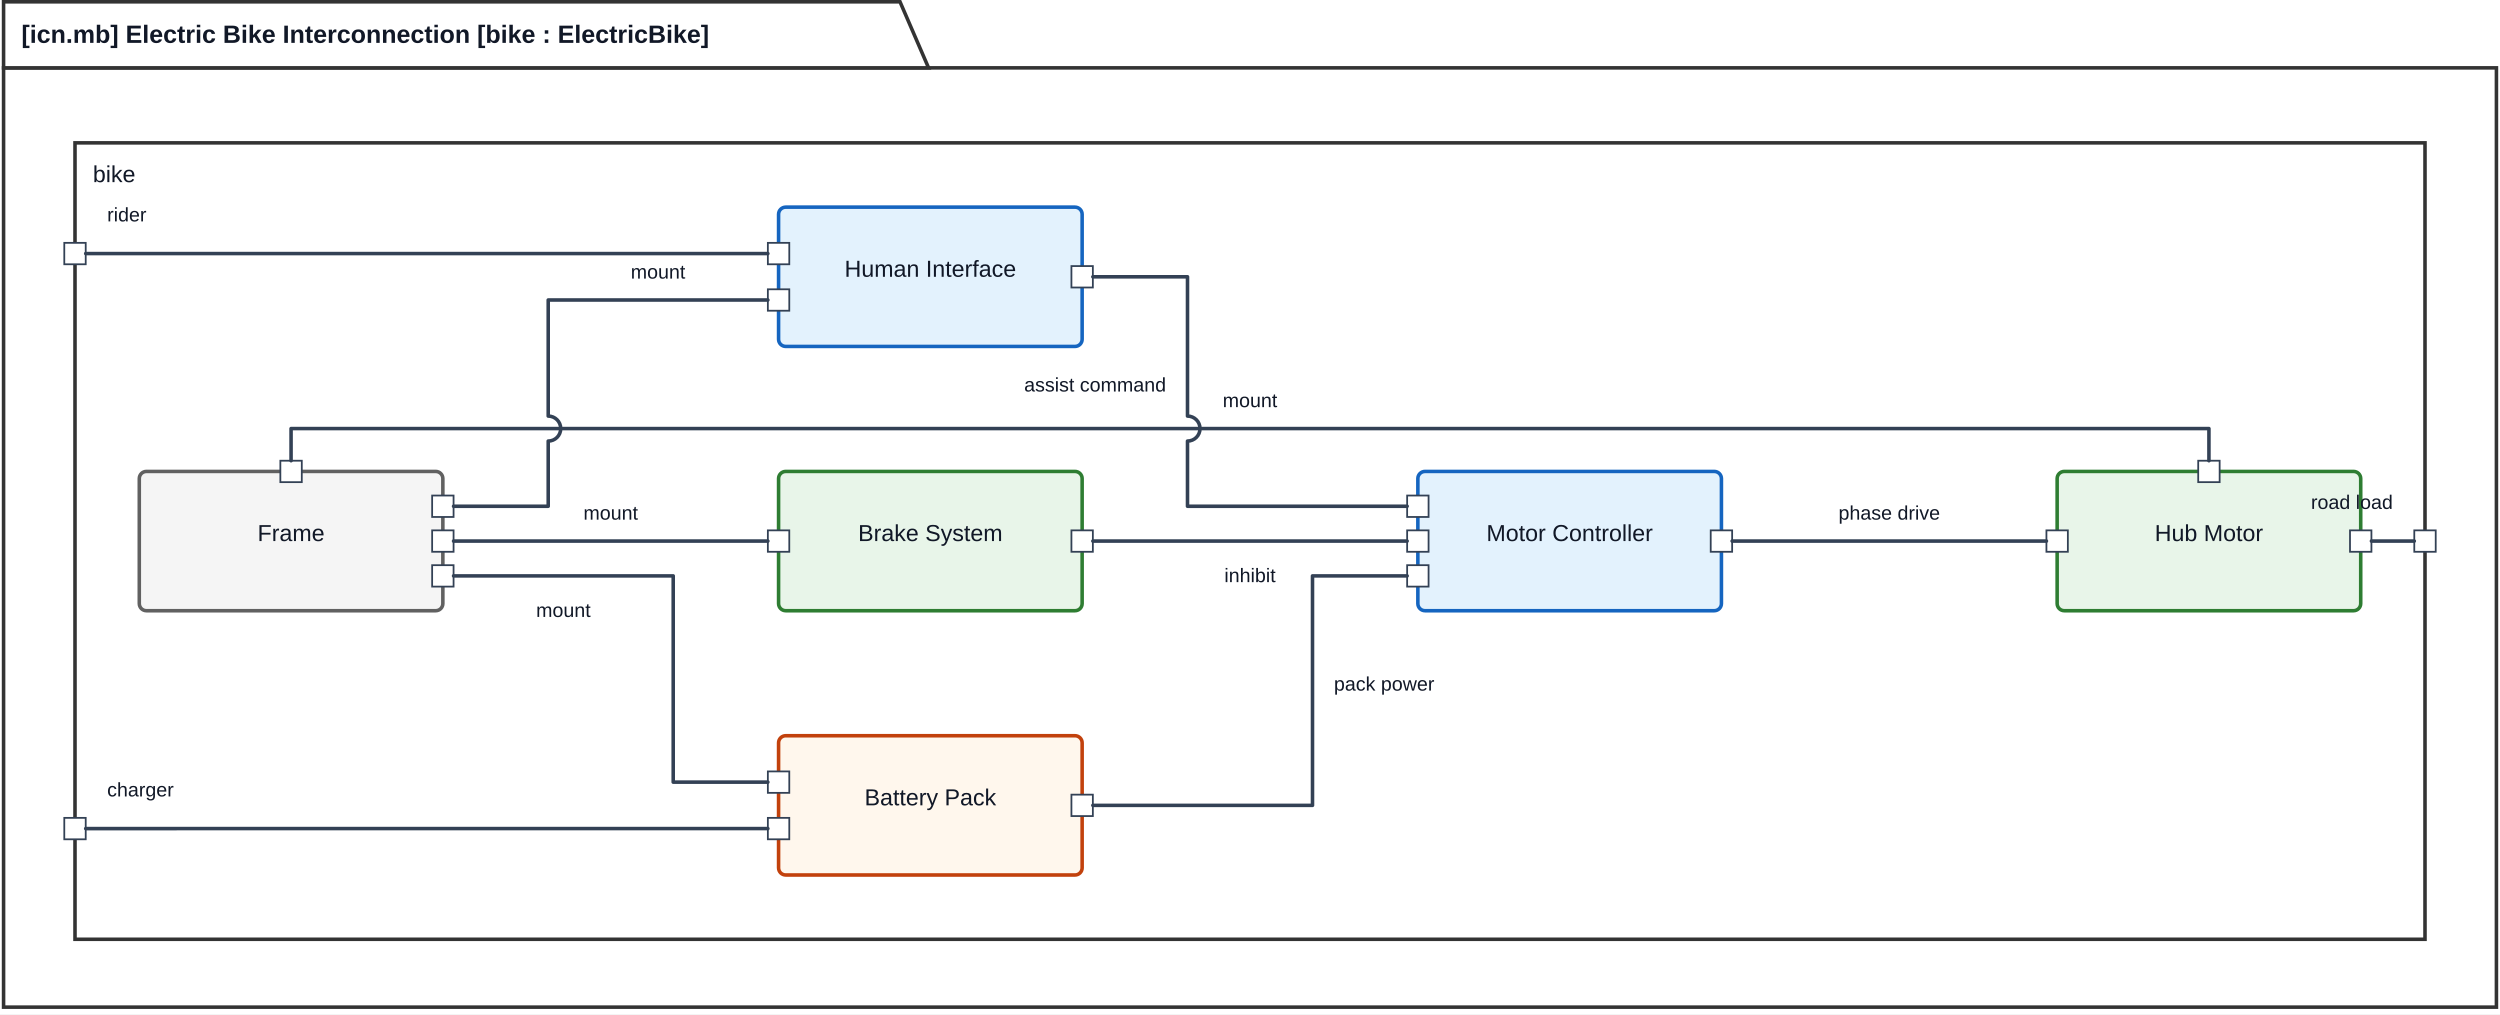
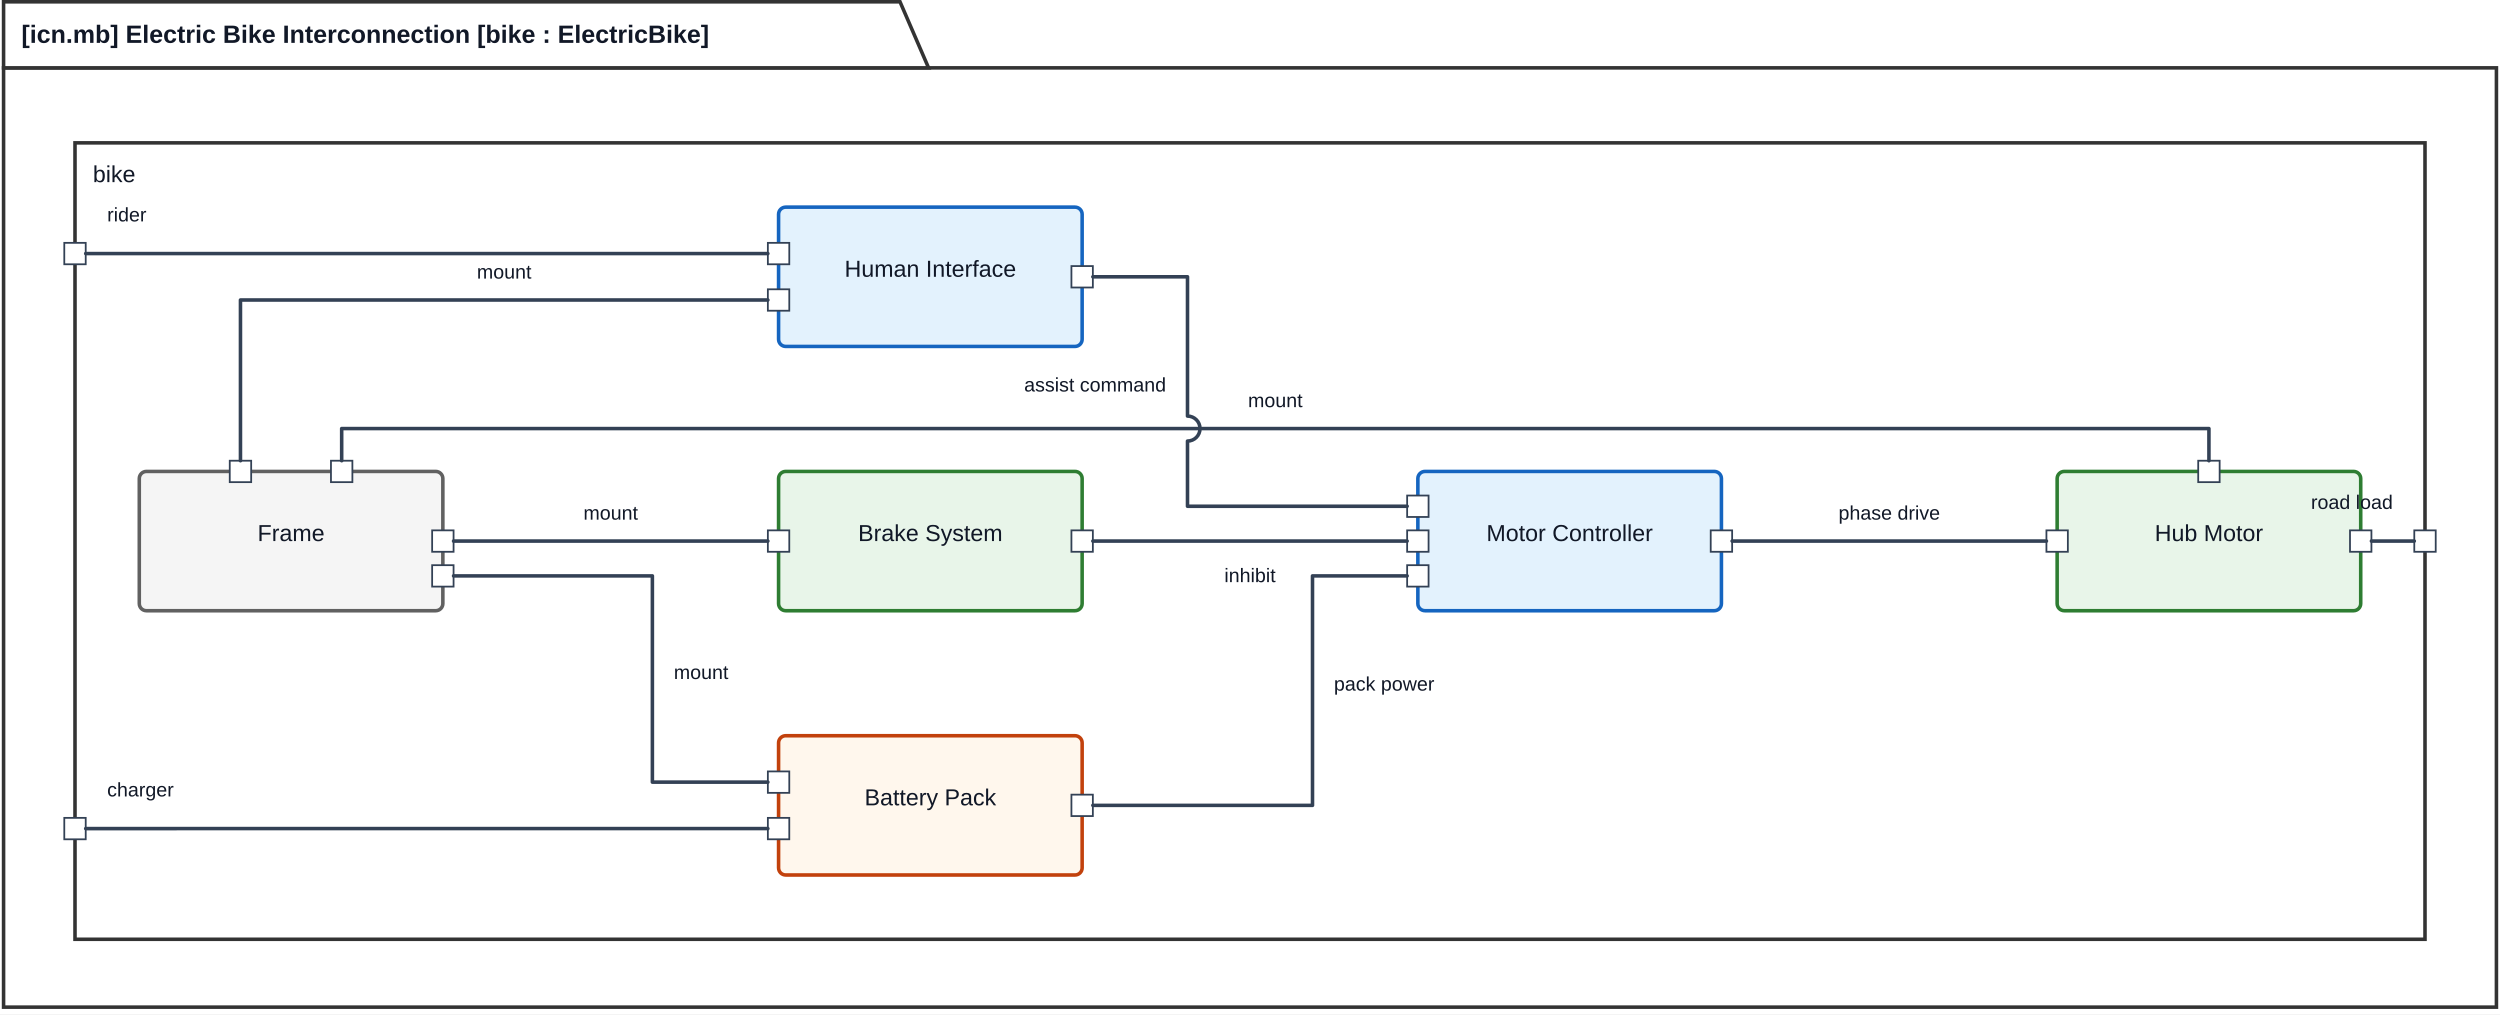
<svg xmlns="http://www.w3.org/2000/svg" width="1400" height="568" viewBox="0 0 1400 568">
  <defs>
    <style>text{font-family:Arial,Helvetica,sans-serif;fill:#111827}.label{font-size:13px}.small{font-size:11px}.header{font-size:14px;font-weight:600}</style>
    <marker id="arrow" markerWidth="8" markerHeight="6" refX="8" refY="3" orient="auto">
      <polygon points="0 0,8 3,0 6" fill="#1D4ED8" />
    </marker>
    <marker id="arrow-dark" markerWidth="8" markerHeight="6" refX="8" refY="3" orient="auto">
      <polygon points="0 0,8 3,0 6" fill="#334155" />
    </marker>
    <marker id="composition" markerWidth="12" markerHeight="12" refX="0" refY="6" orient="auto" markerUnits="strokeWidth">
      <polygon points="0 6,6 0,12 6,6 12" fill="#111827" stroke="#111827" />
    </marker>
  </defs>
  <rect x="0" y="0" width="1400" height="568" fill="#FFFFFF" />
  <rect x="2" y="38" width="1396" height="526" fill="none" stroke="#333333" stroke-width="2" />
  <path d="M 2 1 H 504 L 520 38 H 2 Z" fill="#FFFFFF" stroke="#333333" stroke-width="2" />
  <text class="header" x="12" y="24">[icn.mb] Electric Bike Interconnection [bike : ElectricBike]</text>
  <rect x="2" y="38" width="1396" height="528" fill="none" stroke="#333333" stroke-width="0" />
  <g transform="translate(2,40)">
    <rect id="boundary" x="40" y="40" width="1316" height="446" rx="0" fill="#FFFFFF" stroke="#333333" stroke-width="2" />
    <text class="label" x="50" y="62">bike</text>
    <rect id="bnd--humanInterface" x="34" y="95.994" width="12" height="12" fill="#FFFFFF" stroke="#334155" stroke-width="1" />
    <rect id="bnd--batteryPack" x="34" y="418.006" width="12" height="12" fill="#FFFFFF" stroke="#334155" stroke-width="1" />
    <rect id="bnd--hubMotor" x="1350" y="257" width="12" height="12" fill="#FFFFFF" stroke="#334155" stroke-width="1" />
    <rect id="humanInterface" x="434" y="76" width="170" height="78" rx="4" fill="#E3F2FD" stroke="#1565C0" stroke-width="2" />
    <text class="label" text-anchor="middle" x="519" y="115">Human Interface</text>
    <rect id="brakeSystem" x="434" y="224" width="170" height="78" rx="4" fill="#E8F5E9" stroke="#2E7D32" stroke-width="2" />
    <text class="label" text-anchor="middle" x="519" y="263">Brake System</text>
    <rect id="batteryPack" x="434" y="372" width="170" height="78" rx="4" fill="#FFF7ED" stroke="#C2410C" stroke-width="2" />
    <text class="label" text-anchor="middle" x="519" y="411">Battery Pack</text>
    <rect id="motorController" x="792" y="224" width="170" height="78" rx="4" fill="#E3F2FD" stroke="#1565C0" stroke-width="2" />
    <text class="label" text-anchor="middle" x="877" y="263">Motor Controller</text>
    <rect id="hubMotor" x="1150" y="224" width="170" height="78" rx="4" fill="#E8F5E9" stroke="#2E7D32" stroke-width="2" />
    <text class="label" text-anchor="middle" x="1235" y="263">Hub Motor</text>
    <rect id="frame" x="76" y="224" width="170" height="78" rx="4" fill="#F5F5F5" stroke="#616161" stroke-width="2" />
    <text class="label" text-anchor="middle" x="161" y="263">Frame</text>
    <rect id="humanInterface--bnd--tgt" x="428" y="95.997" width="12" height="12" fill="#FFFFFF" stroke="#334155" stroke-width="1" />
    <rect id="frame--humanInterface--tgt" x="428" y="122.003" width="12" height="12" fill="#FFFFFF" stroke="#334155" stroke-width="1" />
    <rect id="humanInterface--motorController--src" x="598" y="109" width="12" height="12" fill="#FFFFFF" stroke="#334155" stroke-width="1" />
    <rect id="frame--brakeSystem--tgt" x="428" y="257" width="12" height="12" fill="#FFFFFF" stroke="#334155" stroke-width="1" />
    <rect id="brakeSystem--motorController--src" x="598" y="257" width="12" height="12" fill="#FFFFFF" stroke="#334155" stroke-width="1" />
    <rect id="frame--batteryPack--tgt" x="428" y="391.997" width="12" height="12" fill="#FFFFFF" stroke="#334155" stroke-width="1" />
    <rect id="batteryPack--bnd--tgt" x="428" y="418.003" width="12" height="12" fill="#FFFFFF" stroke="#334155" stroke-width="1" />
    <rect id="batteryPack--motorController--src" x="598" y="405" width="12" height="12" fill="#FFFFFF" stroke="#334155" stroke-width="1" />
    <rect id="humanInterface--motorController--tgt" x="786" y="237.5" width="12" height="12" fill="#FFFFFF" stroke="#334155" stroke-width="1" />
    <rect id="brakeSystem--motorController--tgt" x="786" y="257" width="12" height="12" fill="#FFFFFF" stroke="#334155" stroke-width="1" />
    <rect id="batteryPack--motorController--tgt" x="786" y="276.5" width="12" height="12" fill="#FFFFFF" stroke="#334155" stroke-width="1" />
    <rect id="motorController--hubMotor--src" x="956" y="257" width="12" height="12" fill="#FFFFFF" stroke="#334155" stroke-width="1" />
    <rect id="frame--hubMotor--tgt" x="1229" y="218" width="12" height="12" fill="#FFFFFF" stroke="#334155" stroke-width="1" />
    <rect id="motorController--hubMotor--tgt" x="1144" y="257" width="12" height="12" fill="#FFFFFF" stroke="#334155" stroke-width="1" />
    <rect id="hubMotor--bnd--tgt" x="1314" y="257" width="12" height="12" fill="#FFFFFF" stroke="#334155" stroke-width="1" />
-     <rect id="frame--humanInterface--src" x="240" y="237.5" width="12" height="12" fill="#FFFFFF" stroke="#334155" stroke-width="1" />
    <rect id="frame--brakeSystem--src" x="240" y="257" width="12" height="12" fill="#FFFFFF" stroke="#334155" stroke-width="1" />
    <rect id="frame--batteryPack--src" x="240" y="276.5" width="12" height="12" fill="#FFFFFF" stroke="#334155" stroke-width="1" />
-     <rect id="frame--hubMotor--src" x="155" y="218" width="12" height="12" fill="#FFFFFF" stroke="#334155" stroke-width="1" />
-     <path d="M 252,282.5 L 375,282.5 L 375,397.997 L 428,397.997" fill="none" stroke="#334155" stroke-width="2" stroke-linejoin="round" stroke-linecap="round" />
-     <path d="M 161,218 L 161,200 L 1235,200 L 1235,218" fill="none" stroke="#334155" stroke-width="2" stroke-linejoin="round" stroke-linecap="round" />
-     <path d="M 252,243.5 L 305,243.5 L 305,207 A 7 7 0 0 0 305,193 L 305,128.003 L 428,128.003" fill="none" stroke="#334155" stroke-width="2" stroke-linejoin="round" stroke-linecap="round" />
+     <rect id="frame--humanInterface--src" x="126.661" y="218" width="12" height="12" fill="#FFFFFF" stroke="#334155" stroke-width="1" />
+     <rect id="frame--hubMotor--src" x="183.339" y="218" width="12" height="12" fill="#FFFFFF" stroke="#334155" stroke-width="1" />
+     <path d="M 252,282.5 L 363.333,282.5 L 363.333,397.997 L 428,397.997" fill="none" stroke="#334155" stroke-width="2" stroke-linejoin="round" stroke-linecap="round" />
+     <path d="M 189.339,218 L 189.339,200 L 1235,200 L 1235,218" fill="none" stroke="#334155" stroke-width="2" stroke-linejoin="round" stroke-linecap="round" />
+     <path d="M 132.661,218 L 132.661,128.003 L 428,128.003" fill="none" stroke="#334155" stroke-width="2" stroke-linejoin="round" stroke-linecap="round" />
    <path d="M 252,263 L 428,263" fill="none" stroke="#334155" stroke-width="2" stroke-linejoin="round" stroke-linecap="round" />
    <path d="M 610,411 L 733,411 L 733,282.5 L 786,282.5" fill="none" stroke="#334155" stroke-width="2" stroke-linejoin="round" stroke-linecap="round" />
    <path d="M 968,263 L 1144,263" fill="none" stroke="#334155" stroke-width="2" stroke-linejoin="round" stroke-linecap="round" />
    <path d="M 610,115 L 663,115 L 663,193 A 7 7 0 0 1 663,207 L 663,243.5 L 786,243.5" fill="none" stroke="#334155" stroke-width="2" stroke-linejoin="round" stroke-linecap="round" />
    <path d="M 610,263 L 786,263" fill="none" stroke="#334155" stroke-width="2" stroke-linejoin="round" stroke-linecap="round" />
    <path d="M 46,101.994 L 428,101.997" fill="none" stroke="#334155" stroke-width="2" stroke-linejoin="round" stroke-linecap="round" />
    <path d="M 46,424.006 L 428,424.003" fill="none" stroke="#334155" stroke-width="2" stroke-linejoin="round" stroke-linecap="round" />
    <path d="M 1350,263 L 1326,263" fill="none" stroke="#334155" stroke-width="2" stroke-linejoin="round" stroke-linecap="round" />
    <text class="small" x="58" y="83.994">rider</text>
    <text class="small" x="58" y="406.006">charger</text>
    <text class="small" text-anchor="end" x="1338" y="245">road load</text>
-     <text class="small" text-anchor="middle" x="313.5" y="305.5">mount</text>
-     <text class="small" text-anchor="middle" x="698" y="188">mount</text>
-     <text class="small" text-anchor="middle" x="366.5" y="116.003">mount</text>
+     <text class="small" x="375.333" y="340.249">mount</text>
+     <text class="small" text-anchor="middle" x="712.169" y="188">mount</text>
+     <text class="small" text-anchor="middle" x="280.331" y="116.003">mount</text>
    <text class="small" text-anchor="middle" x="340" y="251">mount</text>
    <text class="small" x="745" y="346.75">pack power</text>
    <text class="small" text-anchor="middle" x="1056" y="251">phase drive</text>
    <text class="small" text-anchor="end" x="651" y="179.25">assist command</text>
    <text class="small" text-anchor="middle" x="698" y="286">inhibit</text>
  </g>
</svg>
